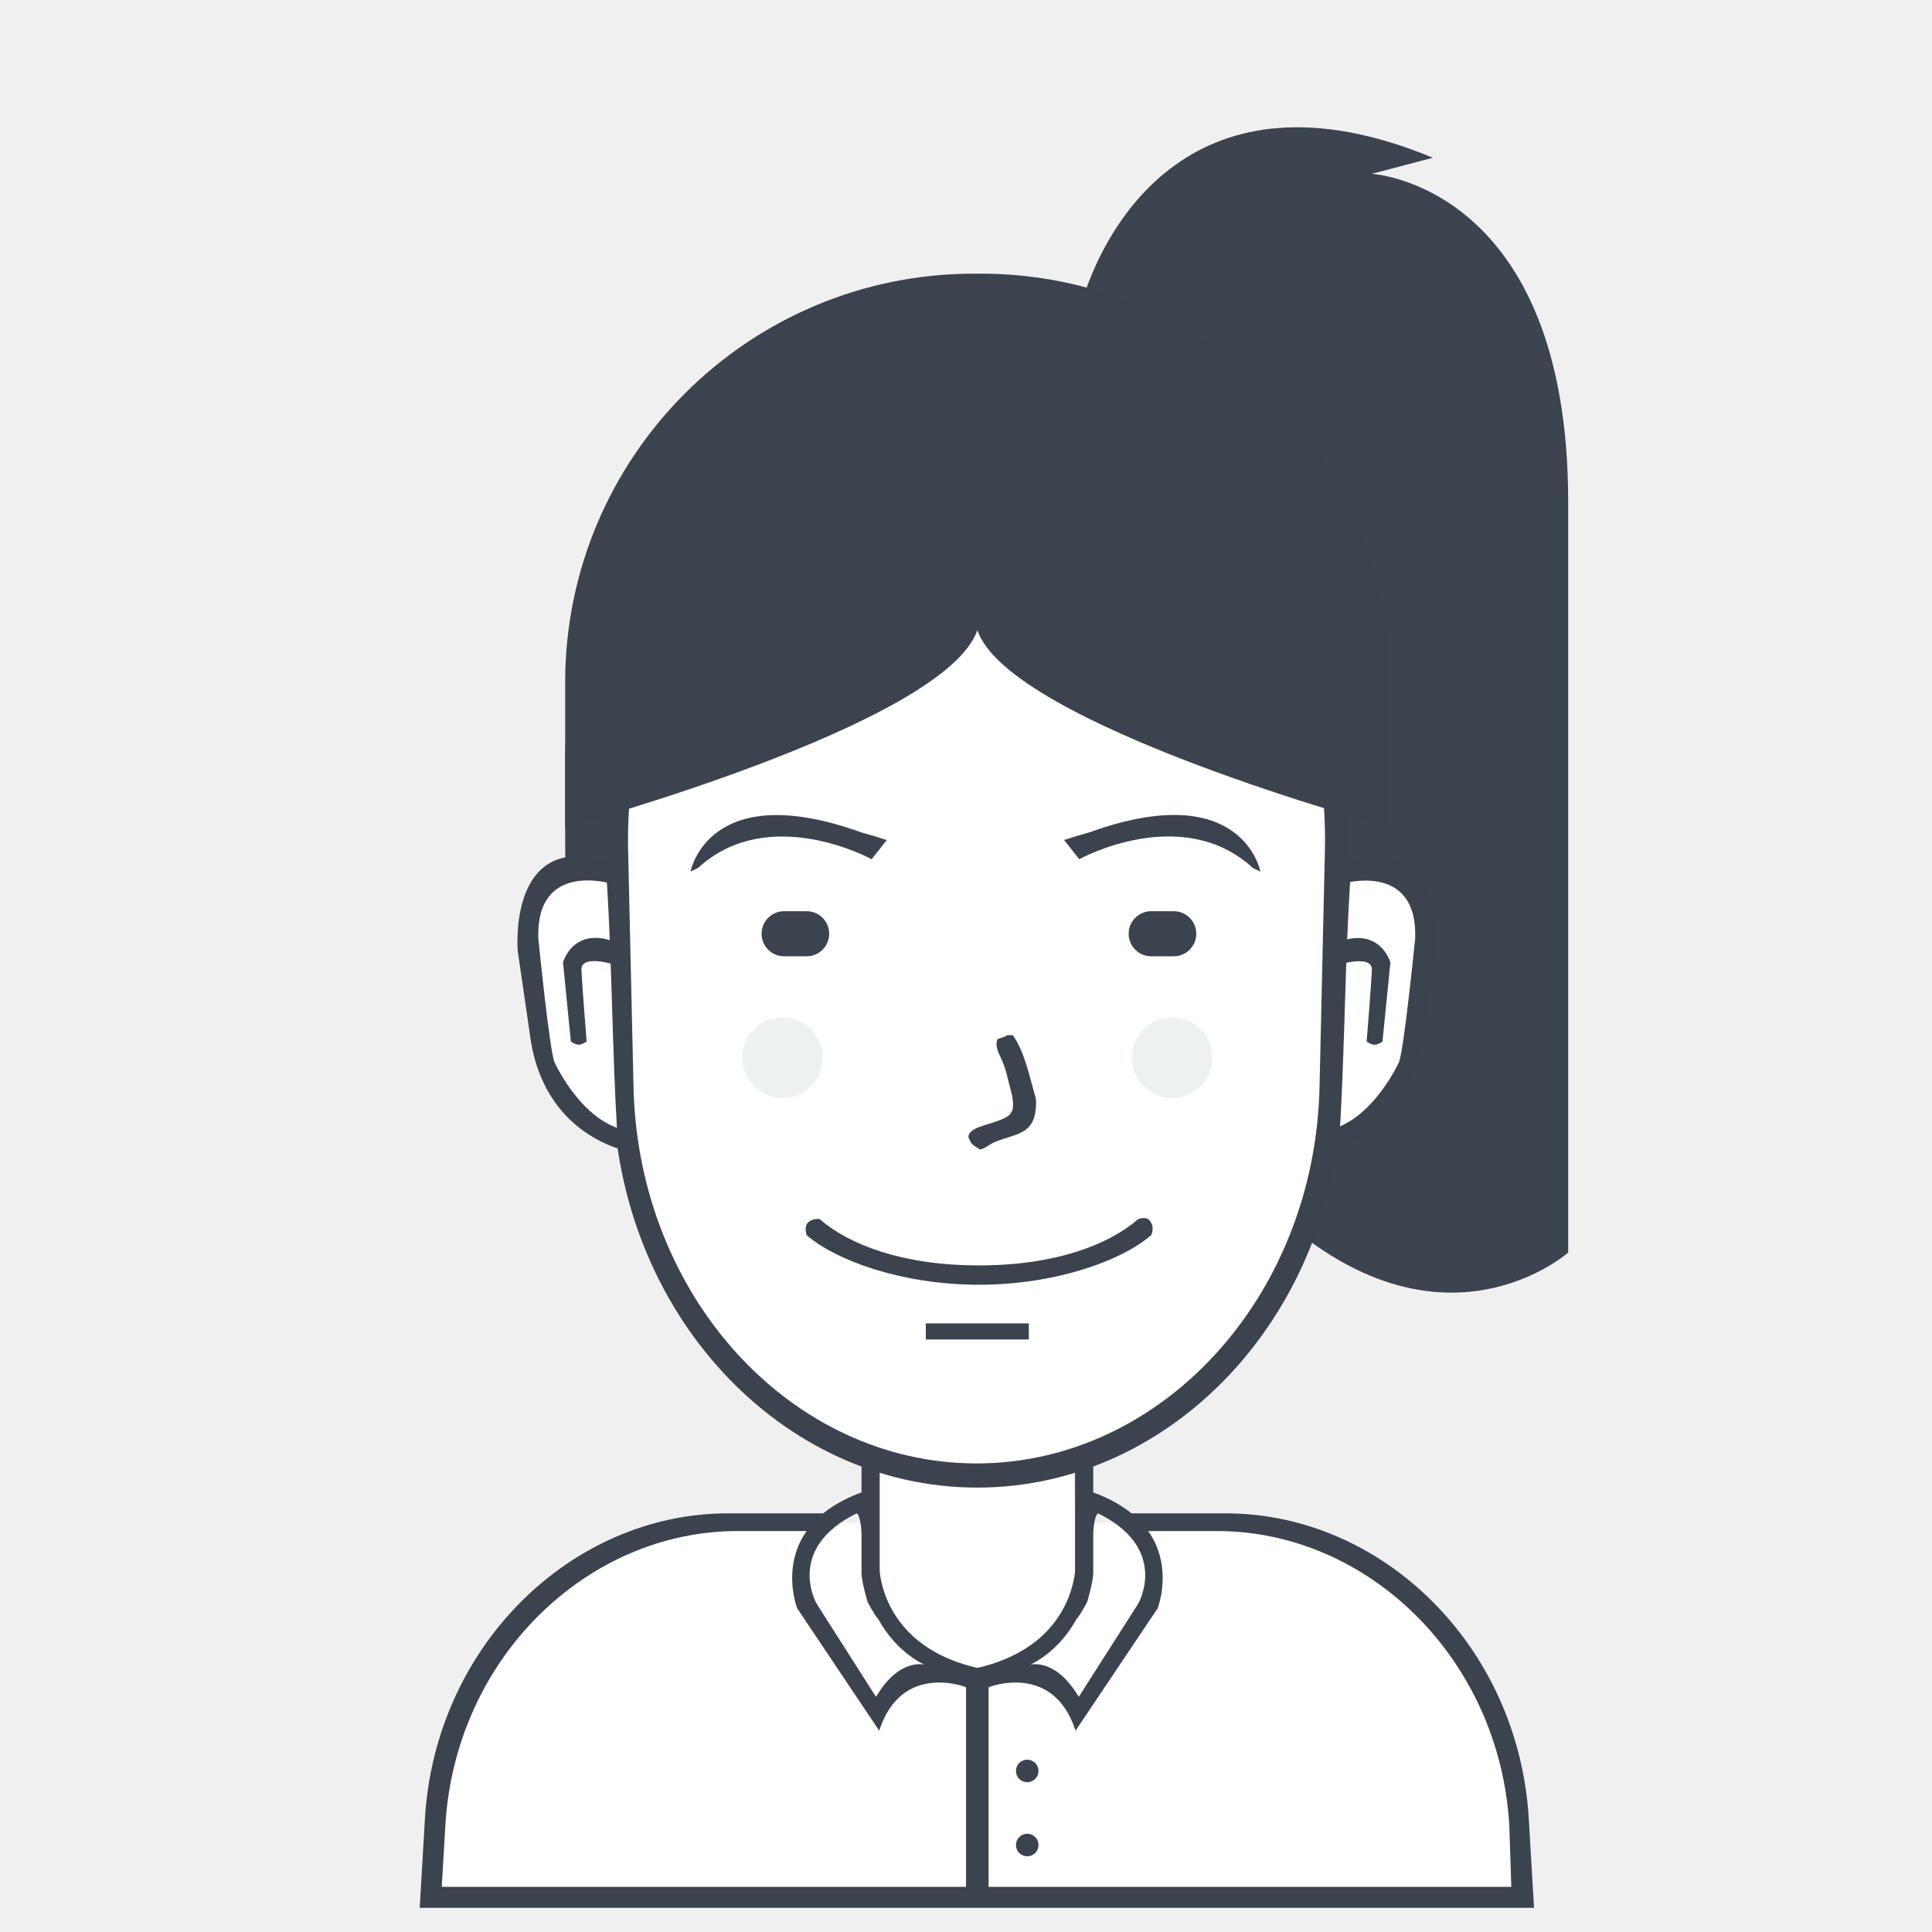
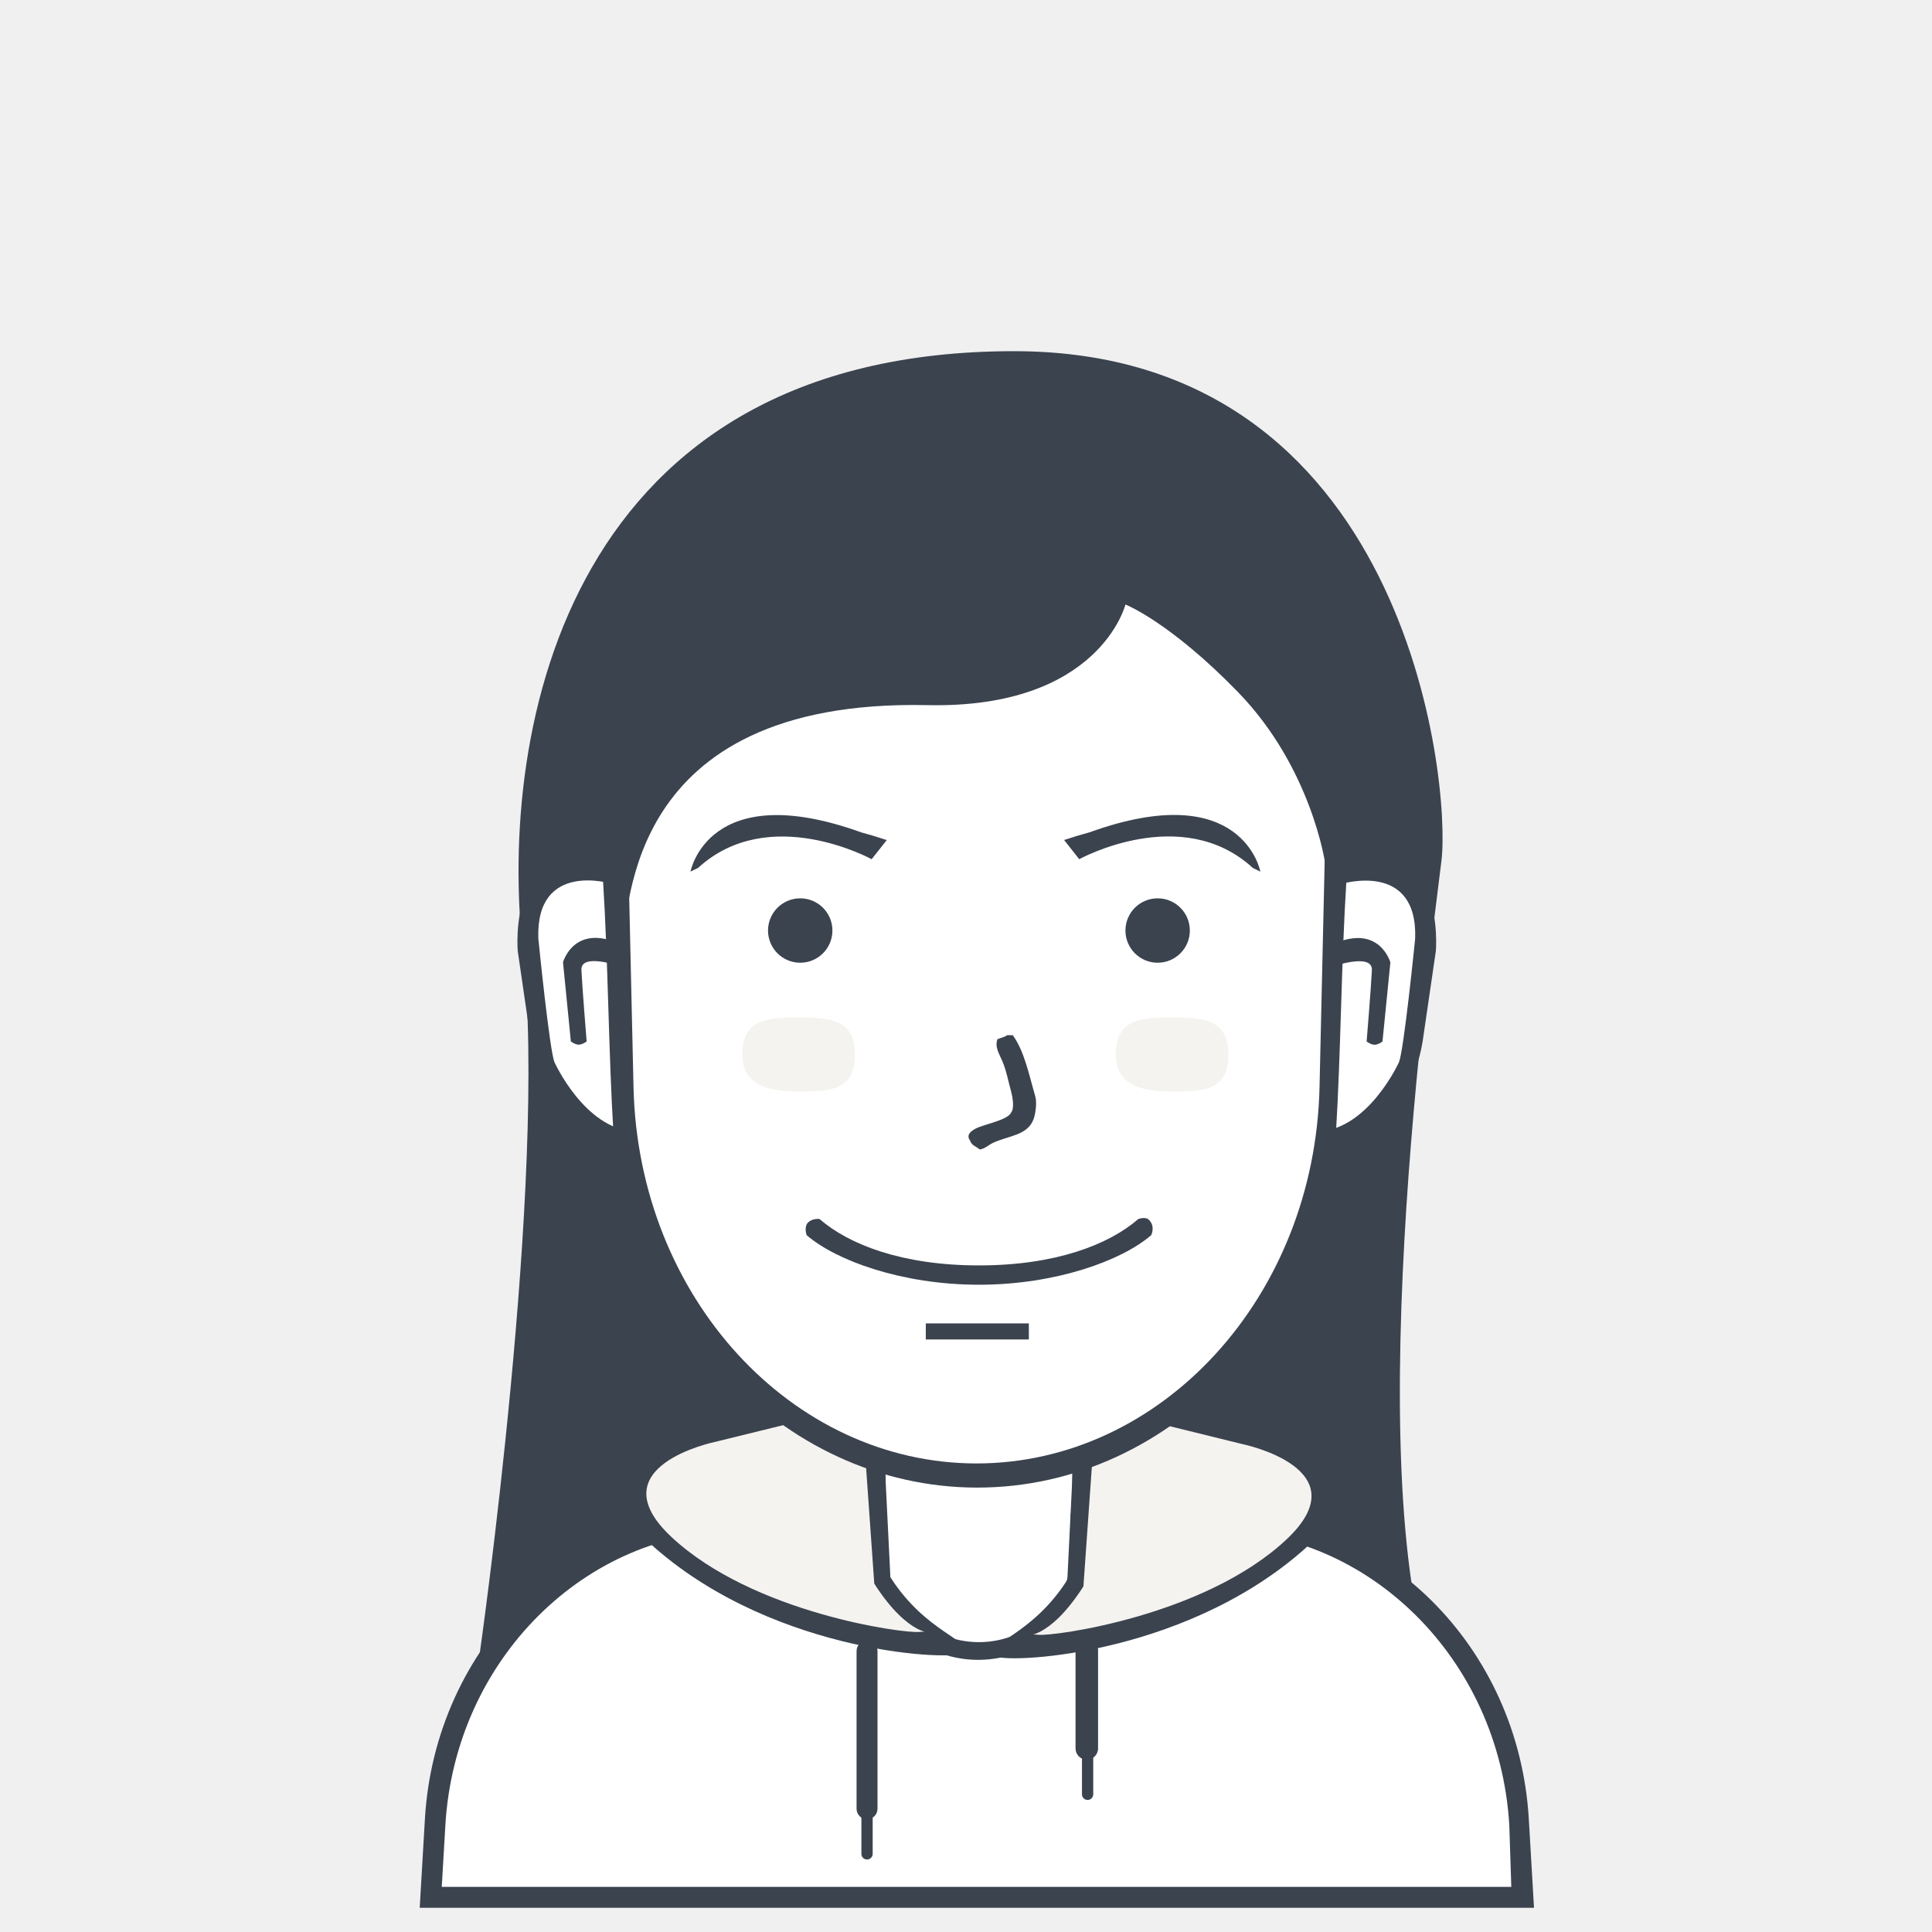
<svg xmlns="http://www.w3.org/2000/svg" width="512" height="512" id="user">
-   <path fill="#3b444f" d="M 322.573,306.333 C 322.573,306.333 276.213,250.447 325.987,308.893 C 375.76,367.34 415.587,331.933 415.587,331.933 C 415.587,331.933 415.587,217.3 415.587,133.107 C 415.587,48.913 363.533,46.067 363.533,46.067 C 363.533,46.067 379.747,41.8 379.747,41.8 C 315.271,15.165 293.147,61.776 288.007,76.169 C 287.113,78.671 286.733,80.2 286.733,80.2 C 286.733,80.2 282.116,101.168 290.573,109.213 " />
-   <path fill="#3b444f" d="M 256.867,94.707 C 316.013,94.707 363.96,142.654 363.96,201.8 C 363.96,201.8 363.96,223.987 363.96,223.987 C 363.96,283.133 316.013,331.08 256.867,331.08 C 197.721,331.08 149.773,283.133 149.773,223.987 C 149.773,223.987 149.773,201.8 149.773,201.8 C 149.773,142.654 197.721,94.707 256.867,94.707 Z" />
+   <path fill="#3b434f" d="M 127.086,438.505 C 127.086,438.505 145.209,311.777 138.594,252.362 C 131.937,192.576 150.686,93.067 268.742,93.067 C 372.859,93.067 384.488,206.98 382.01,228.017 C 379.251,251.435 358.387,399.159 382.407,450.808 C 406.161,501.889 305.57,481.293 305.57,481.293 C 305.57,481.293 170.577,478.543 170.577,478.543 C 170.577,478.543 127.086,438.505 127.086,438.505 Z" />
  <path fill="#fff" d="M 114.36,502 C 114.36,502 107.745,412.012 192.44,403.613 C 192.44,403.613 230.413,403.613 230.413,403.613 C 230.413,403.613 230.413,386.12 230.413,386.12 C 230.413,386.12 257.125,397.593 284.173,387.4 C 284.173,387.4 285.027,403.613 285.027,403.613 C 285.027,403.613 329.4,403.613 329.4,403.613 C 329.4,403.613 405.385,406.598 401.933,502.853 C 401.933,502.853 114.36,502 114.36,502 Z" />
-   <path fill="#3b434f" fill-rule="evenodd" d="M 401.262,505.587 C 401.262,505.587 116.746,505.587 116.746,505.587 C 116.746,505.587 111.228,505.587 111.228,505.587 C 111.228,505.587 112.605,482.057 112.605,482.057 C 115.294,436.115 151.492,401.053 192.915,401.053 C 192.915,401.053 221.399,401.053 221.399,401.053 C 219.551,402.582 218.197,404.167 217.223,405.747 C 217.223,405.747 195.43,405.747 195.43,405.747 C 155.506,405.747 120.619,439.495 118.027,483.717 C 118.027,483.717 117.071,500.04 117.071,500.04 C 117.071,500.04 400.51,500.04 400.51,500.04 C 400.51,500.04 399.98,483.717 399.98,483.717 C 397.388,439.495 362.501,405.747 322.578,405.747 C 322.578,405.747 300.766,405.747 300.766,405.747 C 299.932,404.179 298.746,402.593 297.09,401.053 C 297.09,401.053 324.839,401.053 324.839,401.053 C 366.263,401.053 402.46,436.115 405.149,482.057 C 405.149,482.057 406.527,505.587 406.527,505.587 C 406.527,505.587 401.262,505.587 401.262,505.587 Z M 288.65,405.747 C 288.65,405.747 287.16,405.747 287.16,405.747 C 287.16,405.747 287.16,401.053 287.16,401.053 C 287.16,401.053 288.816,401.053 288.816,401.053 C 288.717,402.273 288.653,403.811 288.65,405.747 Z M 228.639,401.053 C 228.639,401.053 230.413,401.053 230.413,401.053 C 230.413,401.053 230.413,405.747 230.413,405.747 C 230.413,405.747 228.88,405.747 228.88,405.747 C 228.857,403.754 228.766,402.224 228.639,401.053 Z" />
-   <path fill="#3b434f" d="M272.227 466.333C273.876 466.333 275.213 467.671 275.213 469.32 275.213 470.969 273.876 472.307 272.227 472.307 270.577 472.307 269.24 470.969 269.24 469.32 269.24 467.671 270.577 466.333 272.227 466.333zM272.227 485.96C273.876 485.96 275.213 487.297 275.213 488.947 275.213 490.596 273.876 491.933 272.227 491.933 270.577 491.933 269.24 490.596 269.24 488.947 269.24 487.297 270.577 485.96 272.227 485.96z" />
-   <path fill="#3b434f" fill-rule="evenodd" d="M 306.787,426.227 C 306.787,426.227 285.027,458.653 285.027,458.653 C 279.107,440.306 261.987,447.133 261.987,447.133 C 261.987,447.133 261.987,501.322 261.987,501.322 C 261.987,502.735 260.649,503.88 259,503.88 C 257.351,503.88 256.013,502.735 256.013,501.322 C 256.013,501.322 256.013,447.132 256.013,447.132 C 255.875,447.077 238.89,440.381 233.002,458.653 C 233.002,458.653 211.265,426.227 211.265,426.227 C 211.265,426.227 202.857,404.85 228.313,395.507 C 228.313,386.184 228.313,385.693 228.313,385.693 C 228.313,385.693 233.127,385.693 233.127,385.693 C 233.127,385.693 233.127,403.517 233.127,416.577 C 233.745,421.893 237.405,437.041 259,442.013 C 280.618,437.041 284.283,421.893 284.901,416.577 C 284.901,403.517 284.901,385.693 284.901,385.693 C 284.901,385.693 289.72,385.693 289.72,385.693 C 289.72,385.693 289.72,386.184 289.72,395.507 C 315.204,404.85 306.787,426.227 306.787,426.227 Z M 232.749,429.097 C 231.589,427.783 229.918,424.52 229.918,424.52 C 229.918,424.52 228.313,419.18 228.313,416.84 C 228.313,413.934 228.313,410.119 228.313,406.018 C 227.95,401.137 227.035,401.053 227.035,401.053 C 208.041,410.409 216.38,424.947 216.38,424.947 C 216.38,424.947 232.149,449.693 232.149,449.693 C 238.307,439.259 244.935,441.16 244.935,441.16 C 239.083,438.177 235.245,433.548 232.749,429.097 Z M 291,401.053 C 291,401.053 290.083,401.137 289.72,406.018 C 289.72,410.119 289.72,413.934 289.72,416.84 C 289.72,419.18 288.114,424.52 288.114,424.52 C 288.114,424.52 286.441,427.783 285.279,429.097 C 282.78,433.548 278.938,438.177 273.08,441.16 C 273.08,441.16 279.715,439.259 285.88,449.693 C 285.88,449.693 301.667,424.947 301.667,424.947 C 301.667,424.947 310.014,410.409 291,401.053 Z" />
+   <path fill="#fff" d="M 114,504 C 114,504 103.698,413.689 192.44,403.613 C 192.44,403.613 230.413,403.613 230.413,403.613 C 230.413,403.613 230.413,386.12 230.413,386.12 C 230.413,386.12 257.125,397.593 284.173,387.4 C 284.173,387.4 285.027,403.613 285.027,403.613 C 285.027,403.613 329.4,403.613 329.4,403.613 C 329.4,403.613 406.673,411.328 402,504 C 402,504 114,504 114,504 Z" />
+   <path fill="#3b434f" d="M 401.262,505.587 C 401.262,505.587 401.262,505.587 401.262,505.587 C 401.262,505.587 116.746,505.587 116.746,505.587 C 116.746,505.587 116.746,505.587 116.746,505.587 C 116.746,505.587 111.228,505.587 111.228,505.587 C 111.228,505.587 112.605,482.057 112.605,482.057 C 115.294,436.115 151.492,401.053 192.915,401.053 C 192.915,401.053 224.44,401.053 224.44,401.053 C 224.44,401.053 224.44,405.747 224.44,405.747 C 224.44,405.747 195.43,405.747 195.43,405.747 C 155.506,405.747 120.619,439.495 118.027,483.717 C 118.027,483.717 117.071,500.04 117.071,500.04 C 117.071,500.04 400.51,500.04 400.51,500.04 C 400.51,500.04 399.98,483.717 399.98,483.717 C 397.388,439.495 362.501,405.747 322.578,405.747 C 322.578,405.747 283.747,405.747 283.747,405.747 C 283.747,405.747 283.747,401.053 283.747,401.053 C 283.747,401.053 324.839,401.053 324.839,401.053 C 366.263,401.053 402.46,436.115 405.149,482.057 C 405.149,482.057 406.527,505.587 406.527,505.587 C 406.527,505.587 401.262,505.587 401.262,505.587 Z" />
+   <path fill="#3b434f" d="M234.68 384.146C234.68 384.146 234.68 410.461 234.68 410.461 234.68 424.117 245.759 435.187 259.427 435.187 273.094 435.187 284.173 424.117 284.173 410.461 284.173 410.461 284.173 384.689 284.173 384.689 285.609 384.252 287.032 383.777 288.44 383.264 288.44 383.264 288.44 410.64 288.44 410.64 288.44 426.789 275.355 439.88 259.213 439.88 243.072 439.88 229.987 426.789 229.987 410.64 229.987 410.64 229.987 382.454 229.987 382.454 231.533 383.065 233.098 383.627 234.68 384.146zM229.773 434.76C231.305 434.76 232.547 436.002 232.547 437.533 232.547 437.533 232.547 479.347 232.547 479.347 232.547 480.878 231.305 482.12 229.773 482.12 228.242 482.12 227 480.878 227 479.347 227 479.347 227 437.533 227 437.533 227 436.002 228.242 434.76 229.773 434.76zM288.013 434.333C289.663 434.333 291 435.671 291 437.32 291 437.32 291 463.347 291 463.347 291 464.996 289.663 466.333 288.013 466.333 286.364 466.333 285.027 464.996 285.027 463.347 285.027 463.347 285.027 437.32 285.027 437.32 285.027 435.671 286.364 434.333 288.013 434.333z" />
+   <path fill="#3b434f" d="M229.773 479.133C230.598 479.133 231.267 479.802 231.267 480.627 231.267 480.627 231.267 491.293 231.267 491.293 231.267 492.118 230.598 492.787 229.773 492.787 228.949 492.787 228.28 492.118 228.28 491.293 228.28 491.293 228.28 480.627 228.28 480.627 228.28 479.802 228.949 479.133 229.773 479.133zM288.227 463.347C289.051 463.347 289.72 464.015 289.72 464.84 289.72 464.84 289.72 475.507 289.72 475.507 289.72 476.331 289.051 477 288.227 477 287.402 477 286.733 476.331 286.733 475.507 286.733 475.507 286.733 464.84 286.733 464.84 286.733 464.015 287.402 463.347 288.227 463.347z" />
+   <path fill="#f5f3ef" d="M 213.766,373.646 C 213.766,373.646 186.742,379.851 186.742,379.851 C 186.742,379.851 153.649,387.347 175.666,409.651 C 197.682,431.954 254.307,435.893 254.307,435.893 C 254.307,435.893 239.335,428.802 232.973,418.827 C 232.973,418.827 230.84,382.987 230.84,382.987 C 230.84,382.987 213.766,373.646 213.766,373.646 Z" />
+   <path fill="#3b434f" fill-rule="evenodd" d="M 255.16,438.027 C 253.483,440.149 206.333,438.69 173.667,410.293 C 150.014,389.733 185.613,377.867 185.613,377.867 C 185.613,377.867 211.64,371.893 211.64,371.893 C 211.64,371.893 234.253,383.413 234.253,383.413 C 234.253,383.413 235.96,417.973 235.96,417.973 C 245.479,432.9 257.859,434.61 255.16,438.027 Z M 231.693,419.68 C 231.693,419.68 229.133,383.413 229.133,383.413 C 229.133,383.413 215.48,375.733 215.48,375.733 C 215.48,375.733 189.453,382.133 189.453,382.133 C 189.453,382.133 157.928,388.598 177.933,407.307 C 199.523,427.497 239.462,432.916 243.64,432.48 C 247.971,432.029 241.213,434.606 231.693,419.68 Z" />
+   <path fill="#f5f3ef" d="M 305.059,374.651 C 305.059,374.651 332.099,380.875 332.099,380.875 C 332.099,380.875 365.212,388.394 343.182,410.764 C 321.152,433.134 264.494,437.085 264.494,437.085 C 264.494,437.085 279.474,429.973 285.84,419.967 C 285.84,419.967 287.975,384.02 287.975,384.02 C 287.975,384.02 305.059,374.651 305.059,374.651 Z" />
+   <path fill="#3b434f" fill-rule="evenodd" d="M 263.64,438.798 C 265.318,440.927 312.496,439.463 345.182,410.982 C 368.849,390.359 333.228,378.458 333.228,378.458 C 333.228,378.458 307.186,372.467 307.186,372.467 C 307.186,372.467 284.559,384.021 284.559,384.021 C 284.559,384.021 282.852,418.685 282.852,418.685 C 273.327,433.656 260.939,435.371 263.64,438.798 Z M 287.121,420.396 C 287.121,420.396 289.682,384.021 289.682,384.021 C 289.682,384.021 303.344,376.318 303.344,376.318 C 303.344,376.318 329.386,382.737 329.386,382.737 C 329.386,382.737 360.929,389.221 340.913,407.986 C 319.311,428.237 279.348,433.672 275.167,433.235 C 270.834,432.782 277.596,435.367 287.121,420.396 Z" />
  <path fill="#fff" d="M 259.215,116.467 C 312.293,116.467 354.187,166.068 352.825,225.665 C 352.825,225.665 351.377,289.006 351.377,289.006 C 350.094,345.152 308.845,389.533 259.215,389.533 C 209.584,389.533 168.336,345.152 167.052,289.006 C 167.052,289.006 165.605,225.665 165.605,225.665 C 164.242,166.068 206.137,116.467 259.215,116.467 Z" />
  <path fill="#3b434f" fill-rule="evenodd" d="M 357.089,223.701 C 357.089,223.701 355.572,289.616 355.572,289.616 C 354.228,348.043 311.006,394.227 259.001,394.227 C 206.996,394.227 163.775,348.043 162.43,289.616 C 162.43,289.616 160.913,223.701 160.913,223.701 C 159.486,161.683 203.384,110.067 259.001,110.067 C 314.618,110.067 358.517,161.683 357.089,223.701 Z M 258.788,116.893 C 206.436,116.893 165.114,166.107 166.458,225.238 C 166.458,225.238 167.886,288.085 167.886,288.085 C 169.152,343.793 209.836,387.827 258.788,387.827 C 307.741,387.827 348.425,343.793 349.691,288.085 C 349.691,288.085 351.119,225.238 351.119,225.238 C 352.462,166.107 311.141,116.893 258.788,116.893 Z" />
  <path fill="#3b434f" d="M305.08 327.326C297.325 334.06 279.808 340.467 259.427 340.467 239.045 340.467 221.529 334.06 213.773 327.326 213.773 327.326 212.98 325.143 214.144 323.978 215.33 322.793 217.187 323.051 217.187 323.051 224.934 329.789 239.038 335.347 259.427 335.347 279.816 335.347 293.92 329.789 301.667 323.051 301.667 323.051 303.562 322.347 304.482 323.267 306.255 325.04 305.08 327.326 305.08 327.326zM245.347 350.707C245.347 350.707 272.653 350.707 272.653 350.707 272.653 350.707 272.653 354.973 272.653 354.973 272.653 354.973 245.347 354.973 245.347 354.973 245.347 354.973 245.347 350.707 245.347 350.707z" />
-   <path fill="#fff" d="M 160.807,233.313 C 160.795,233.314 159.76,232.487 157.804,231.871 C 156.826,231.564 155.611,231.311 154.226,231.248 C 153.88,231.233 153.524,231.229 153.16,231.24 C 152.796,231.25 152.423,231.274 152.045,231.315 C 151.287,231.396 150.505,231.541 149.718,231.767 C 146.567,232.673 143.353,234.875 141.465,239.419 C 140.517,241.691 139.892,244.55 139.727,248.126 C 139.685,249.02 139.673,249.959 139.691,250.945 C 139.709,251.931 139.758,252.963 139.84,254.045 C 140.003,256.209 140.298,258.568 140.738,261.14 C 140.728,261.137 140.328,268.91 143.106,277.841 C 145.719,286.573 151.992,297.299 163.573,300.364 C 162.241,278.185 162.2,255.59 160.807,233.313 C 160.807,233.313 160.807,233.313 160.807,233.313 Z" />
+   <path fill="#fff" d="M 159.807,233.313 C 159.795,233.314 158.76,232.487 156.804,231.871 C 155.826,231.564 154.611,231.311 153.226,231.248 C 152.88,231.233 152.524,231.229 152.16,231.24 C 151.796,231.25 151.423,231.274 151.045,231.315 C 150.287,231.396 149.505,231.541 148.718,231.767 C 145.567,232.673 142.353,234.875 140.465,239.419 C 139.517,241.691 138.892,244.55 138.727,248.126 C 138.685,249.02 138.673,249.959 138.691,250.945 C 138.709,251.931 138.758,252.963 138.84,254.045 C 139.003,256.209 139.298,258.568 139.738,261.14 C 139.728,261.137 139.328,268.91 142.106,277.841 C 144.719,286.573 150.992,297.299 162.573,300.364 C 161.241,278.185 161.2,255.59 159.807,233.313 C 159.807,233.313 159.807,233.313 159.807,233.313 Z" />
  <path fill="#3b434f" d="M 162.128,234.207 C 162.128,234.207 141.951,227.956 142.662,248.698 C 142.662,248.698 145.665,278.775 146.97,281.547 C 146.97,281.547 154.894,299.059 167.971,299.835 C 180.752,300.594 167.971,299.835 167.971,299.835 C 167.971,299.835 168.13,305.48 168.13,305.48 C 168.13,305.48 145.145,302.533 140.706,276.045 C 140.706,276.045 137.202,251.983 137.202,251.983 C 137.202,251.983 134.481,220.138 160.871,228.235 C 186.58,236.123 160.871,228.235 160.871,228.235 C 160.871,228.235 162.128,234.207 162.128,234.207 " />
  <path fill="#3b434f" d="M 155.468,275.995 C 155.468,275.995 154.339,276.848 153.369,276.848 C 152.399,276.848 151.284,275.995 151.284,275.995 C 151.284,275.995 149.202,255.012 149.202,255.012 C 149.202,255.012 152.074,244.679 164.265,250.139 C 164.265,250.139 164.554,256.139 164.554,256.139 C 164.554,256.139 153.858,252.346 154.079,257.069 C 154.292,261.616 155.468,275.995 155.468,275.995 Z" />
-   <path fill="#fff" d="M 357.813,233.362 C 357.825,233.363 358.866,232.536 360.83,231.921 C 361.812,231.614 363.032,231.361 364.423,231.299 C 364.771,231.283 365.128,231.28 365.494,231.29 C 365.86,231.3 366.234,231.325 366.614,231.365 C 367.375,231.446 368.16,231.591 368.951,231.817 C 372.116,232.722 375.344,234.923 377.241,239.464 C 378.192,241.735 378.82,244.591 378.986,248.165 C 379.028,249.058 379.041,249.997 379.022,250.982 C 379.004,251.967 378.955,252.999 378.873,254.08 C 378.709,256.242 378.412,258.6 377.971,261.17 C 377.98,261.167 378.383,268.935 375.592,277.86 C 372.968,286.586 366.668,297.305 355.035,300.368 C 356.373,278.204 356.415,255.624 357.813,233.362 C 357.813,233.362 357.813,233.362 357.813,233.362 Z" />
+   <path fill="#fff" d="M 356.813,233.362 C 356.825,233.363 357.866,232.536 359.83,231.921 C 360.812,231.614 362.032,231.361 363.423,231.299 C 363.771,231.283 364.128,231.28 364.494,231.29 C 364.86,231.3 365.234,231.325 365.614,231.365 C 366.375,231.446 367.16,231.591 367.951,231.817 C 371.116,232.722 374.344,234.923 376.241,239.464 C 377.192,241.735 377.82,244.591 377.986,248.165 C 378.028,249.058 378.041,249.997 378.022,250.982 C 378.004,251.967 377.955,252.999 377.873,254.08 C 377.709,256.242 377.412,258.6 376.971,261.17 C 376.98,261.167 377.383,268.935 374.592,277.86 C 371.968,286.586 365.668,297.305 354.035,300.368 C 355.373,278.204 355.415,255.624 356.813,233.362 C 356.813,233.362 356.813,233.362 356.813,233.362 Z" />
  <path fill="#3b434f" d="M 355.483,234.256 C 355.483,234.256 375.747,228.008 375.034,248.737 C 375.034,248.737 372.017,278.793 370.707,281.564 C 370.707,281.564 362.748,299.064 349.614,299.839 C 336.777,300.597 349.614,299.839 349.614,299.839 C 349.614,299.839 349.455,305.48 349.455,305.48 C 349.455,305.48 372.54,302.535 376.999,276.065 C 376.999,276.065 380.518,252.019 380.518,252.019 C 380.518,252.019 383.25,220.196 356.745,228.287 C 330.923,236.17 356.745,228.287 356.745,228.287 C 356.745,228.287 355.483,234.256 355.483,234.256 " />
  <path fill="#3b434f" d="M 362.171,276.015 C 362.171,276.015 363.305,276.868 364.28,276.868 C 365.254,276.868 366.374,276.015 366.374,276.015 C 366.374,276.015 368.466,255.046 368.466,255.046 C 368.466,255.046 365.58,244.72 353.336,250.177 C 353.336,250.177 353.046,256.173 353.046,256.173 C 353.046,256.173 363.789,252.382 363.567,257.102 C 363.353,261.646 362.171,276.015 362.171,276.015 Z" />
  <path fill="#3b434f" fill-rule="evenodd" d="M 266.893,274.333 C 267.391,274.333 267.889,274.333 268.387,274.333 C 271.474,278.526 272.73,284.97 274.36,290.547 C 274.865,292.275 274.375,295.298 273.933,296.52 C 272.316,300.996 267.236,300.915 263.053,302.92 C 261.93,303.458 261.095,304.388 259.64,304.627 C 258.692,303.791 257.547,303.627 257.08,302.28 C 255.928,300.693 257.413,299.702 258.573,299.08 C 260.68,297.95 267.181,296.837 267.96,294.813 C 268.923,293.718 268.283,290.423 267.96,289.267 C 267.133,286.305 266.737,283.832 265.613,281.16 C 264.867,279.385 263.557,277.514 264.333,275.4 C 264.977,275.124 266.367,274.81 266.893,274.333 Z" />
-   <path fill="#3b434f" d="M207.8 241.48C207.8 241.48 213.773 241.48 213.773 241.48 217.072 241.48 219.747 244.154 219.747 247.453 219.747 250.752 217.072 253.427 213.773 253.427 213.773 253.427 207.8 253.427 207.8 253.427 204.501 253.427 201.827 250.752 201.827 247.453 201.827 244.154 204.501 241.48 207.8 241.48zM305.08 241.48C305.08 241.48 311.053 241.48 311.053 241.48 314.352 241.48 317.027 244.154 317.027 247.453 317.027 250.752 314.352 253.427 311.053 253.427 311.053 253.427 305.08 253.427 305.08 253.427 301.781 253.427 299.107 250.752 299.107 247.453 299.107 244.154 301.781 241.48 305.08 241.48z" />
-   <path fill="#edf1f1" d="M310.627 269.64C316.518 269.64 321.293 274.416 321.293 280.307 321.293 286.198 316.518 290.973 310.627 290.973 304.736 290.973 299.96 286.198 299.96 280.307 299.96 274.416 304.736 269.64 310.627 269.64zM207.373 269.64C213.264 269.64 218.04 274.416 218.04 280.307 218.04 286.198 213.264 290.973 207.373 290.973 201.482 290.973 196.707 286.198 196.707 280.307 196.707 274.416 201.482 269.64 207.373 269.64z" />
+   <path fill="#3b434f" d="M212.067 238.067C216.78 238.067 220.6 241.887 220.6 246.6 220.6 251.313 216.78 255.133 212.067 255.133 207.354 255.133 203.533 251.313 203.533 246.6 203.533 241.887 207.354 238.067 212.067 238.067zM306.787 238.067C311.499 238.067 315.32 241.887 315.32 246.6 315.32 251.313 311.499 255.133 306.787 255.133 302.074 255.133 298.253 251.313 298.253 246.6 298.253 241.887 302.074 238.067 306.787 238.067z" />
+   <path fill="#f5f3ef" d="M211.64 269.64C219.887 269.64 226.573 270.113 226.573 279.453 226.573 289.087 219.887 289.267 211.64 289.267 203.393 289.267 196.707 287.512 196.707 279.453 196.707 270.04 203.393 269.64 211.64 269.64zM310.627 269.64C318.874 269.64 325.56 270.113 325.56 279.453 325.56 289.087 318.874 289.267 310.627 289.267 302.379 289.267 295.693 287.512 295.693 279.453 295.693 270.04 302.379 269.64 310.627 269.64z" />
  <path fill="#3b434f" d="M282 222.61C282 222.61 284.471 225.749 284.471 225.749 284.471 225.749 286.005 227.695 286.005 227.695 286.005 227.695 313.155 212.703 332 230 332 230 334.009 230.985 334.009 230.985 334.009 230.985 329.367 205.909 288.728 220.576 286.584 221.158 284.346 221.829 282 222.61zM235 222.628C235 222.628 232.529 225.76 232.529 225.76 232.529 225.76 230.995 227.702 230.995 227.702 230.995 227.702 203.845 212.741 185 230.002 185 230.002 182.991 230.985 182.991 230.985 182.991 230.985 187.633 205.961 228.272 220.598 230.416 221.178 232.654 221.848 235 222.628z" />
-   <path fill="#3b434f" fill-rule="evenodd" d="M 259,167.009 C 259,167.009 259,72.531 259,72.531 C 259.285,72.529 259.568,72.52 259.853,72.52 C 319.706,72.52 368.227,121.04 368.227,180.893 C 368.227,180.893 368.227,215.723 368.227,215.723 C 368.205,216.937 368.204,218.128 368.227,219.293 C 368.227,219.293 267.578,192.073 259,167.009 Z M 149.773,219.293 C 149.796,218.128 149.795,216.937 149.773,215.723 C 149.773,215.723 149.773,180.893 149.773,180.893 C 149.773,121.04 198.294,72.52 258.147,72.52 C 258.432,72.52 258.715,72.529 259,72.531 C 259,72.531 259,167.009 259,167.009 C 250.422,192.073 149.773,219.293 149.773,219.293 Z" />
+   <path fill="#3b434f" d="M 164.28,223.987 C 164.28,223.987 164.393,248.865 164.707,248.307 C 167.565,243.231 163.93,185.109 245.773,186.867 C 291.402,187.847 298.253,160.2 298.253,160.2 C 298.253,160.2 310.004,164.787 328.12,183.453 C 347.542,203.465 351.16,228.68 351.16,228.68 C 351.16,228.68 366.947,171.507 366.947,171.507 C 366.947,171.507 308.493,110.92 308.493,110.92 C 308.493,110.92 264.973,108.36 264.973,108.36 C 264.973,108.36 227,114.333 227,114.333 C 227,114.333 198.84,127.56 198.84,127.56 C 198.84,127.56 167.693,167.24 167.693,167.24 " />
</svg>
